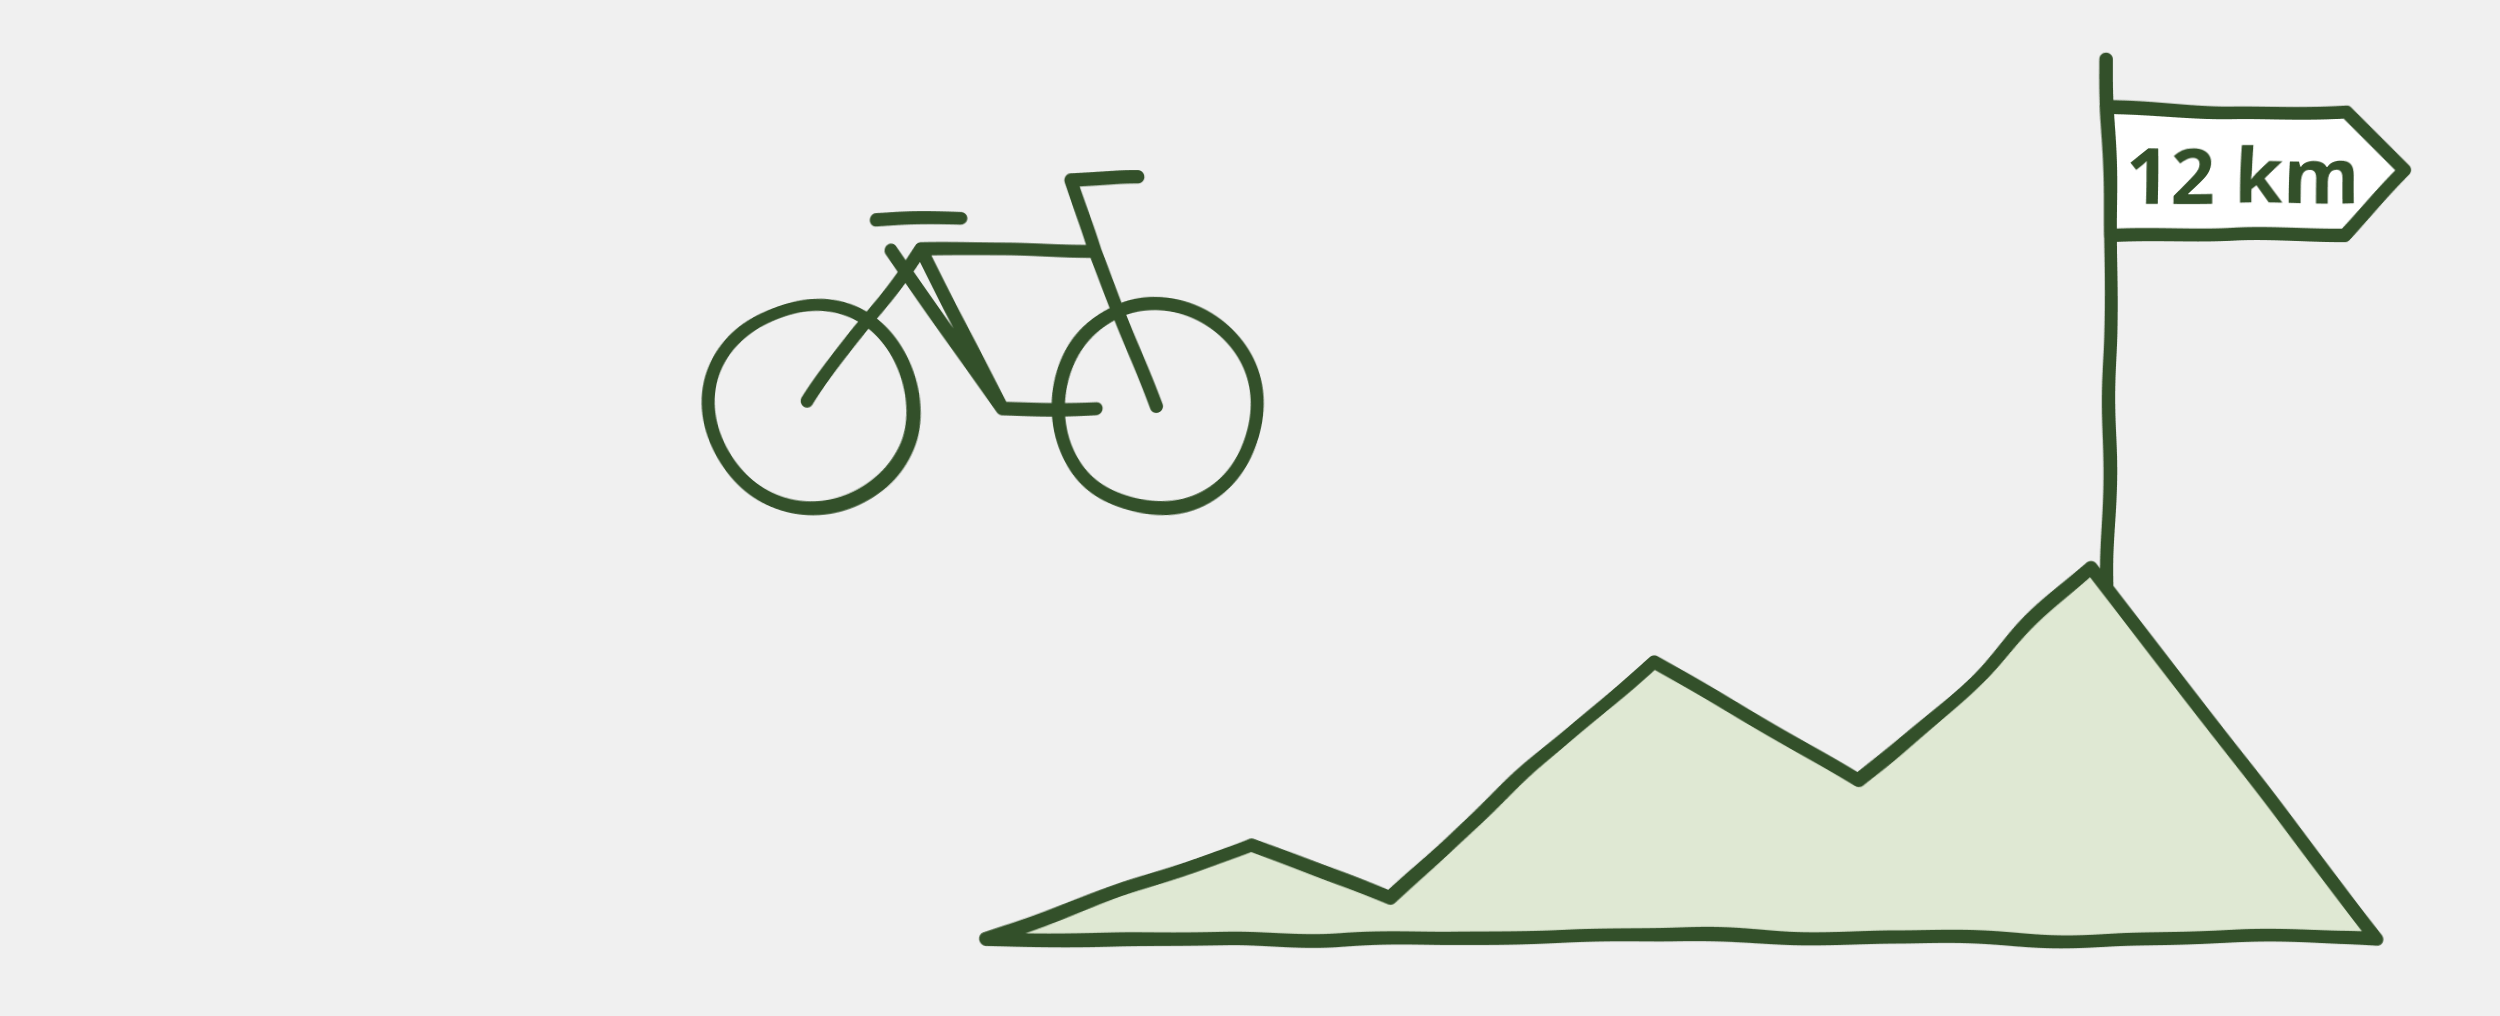
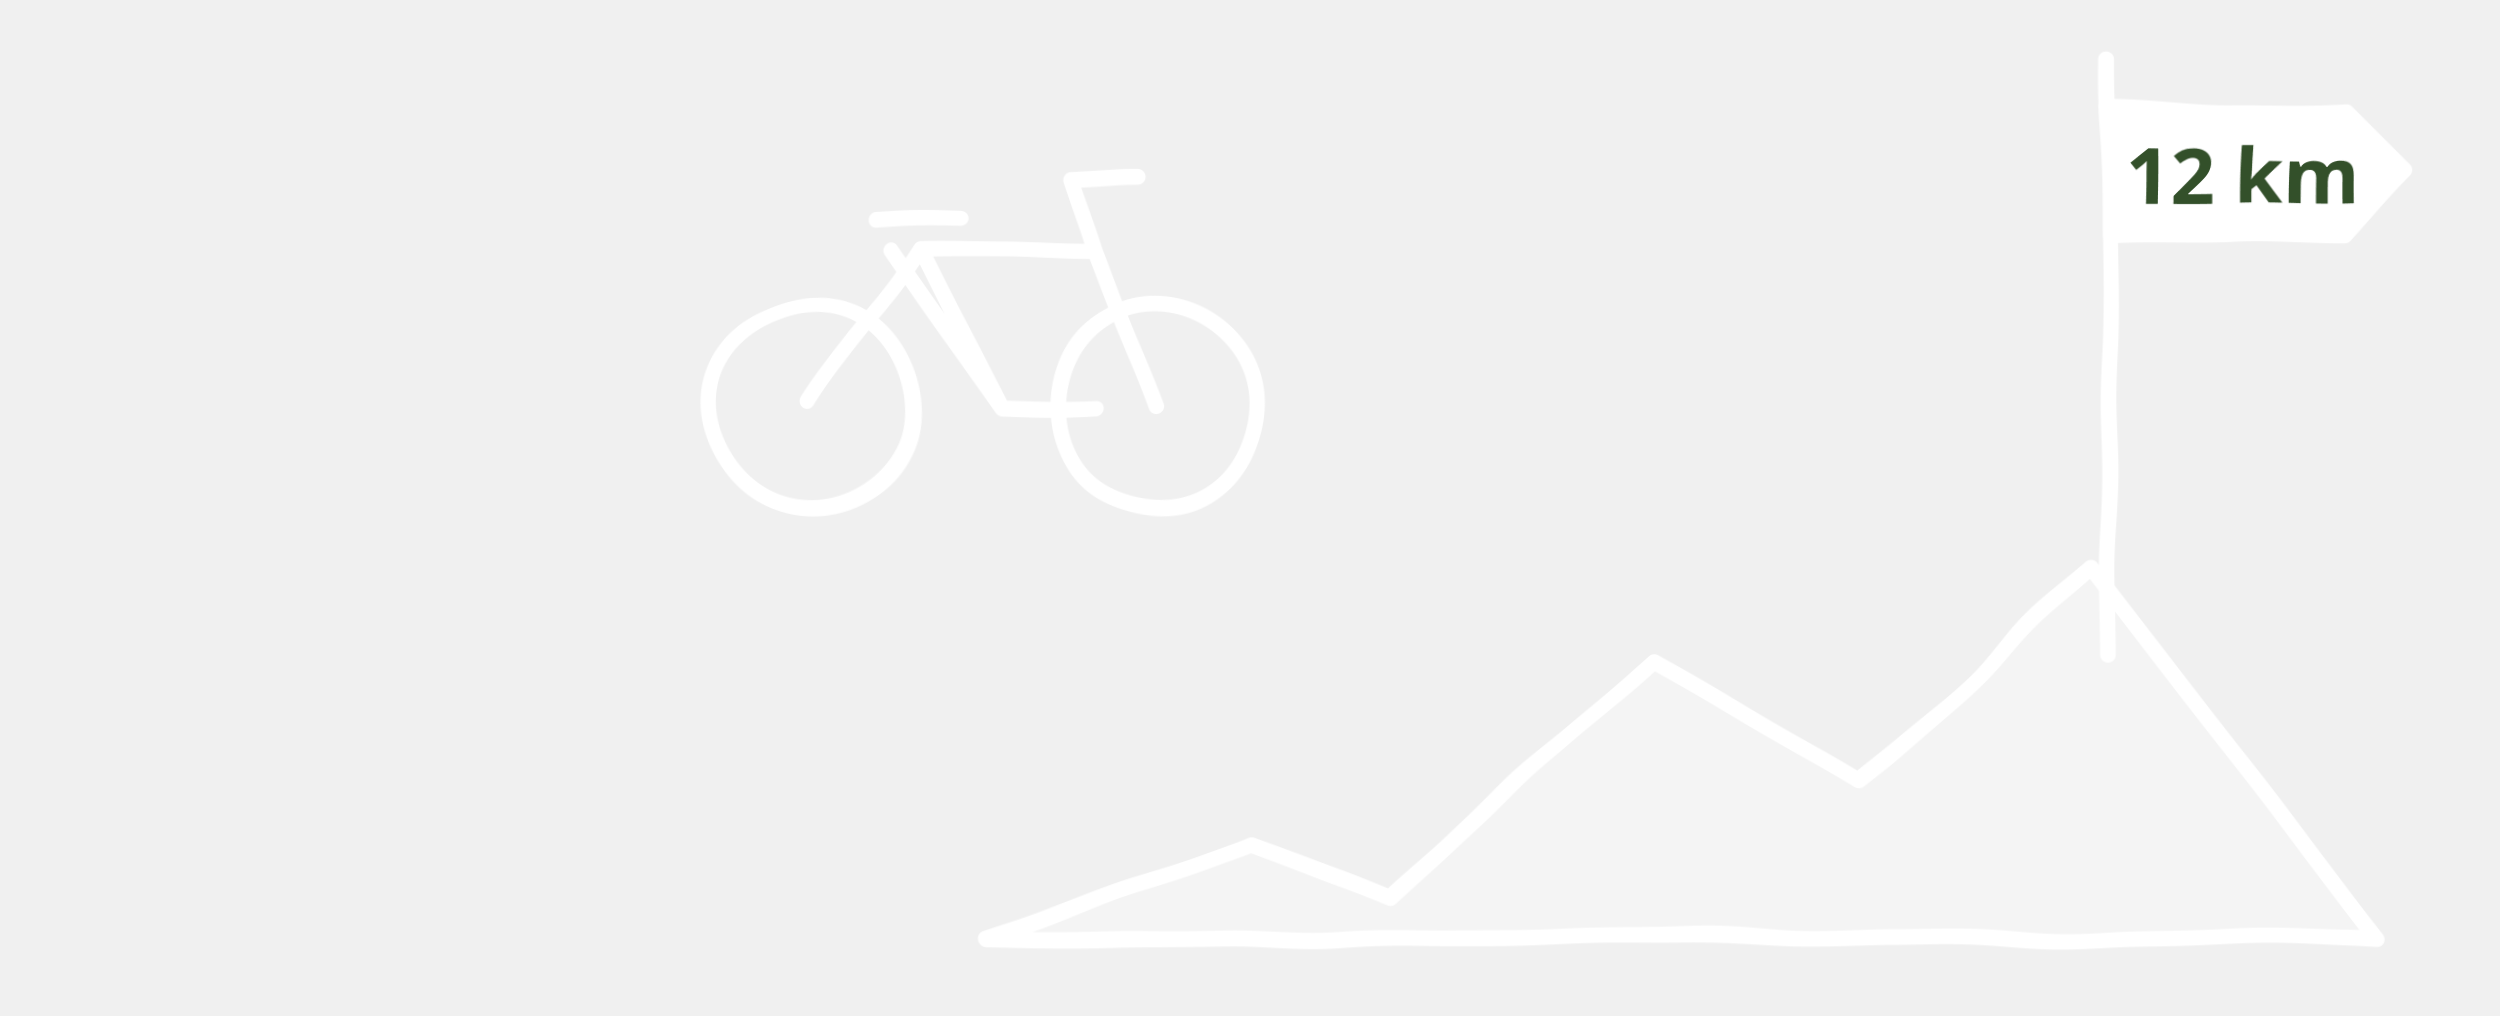
- <svg xmlns="http://www.w3.org/2000/svg" viewBox="0 0 320 130" fill="none" stroke="#33502a" stroke-width="1.7" stroke-linecap="round" stroke-linejoin="round" font-family="sans-serif" font-weight="700">
+ <svg xmlns="http://www.w3.org/2000/svg" viewBox="0 0 320 130" fill="none" stroke="#fff" stroke-width="2" stroke-linecap="round" stroke-linejoin="round" font-family="sans-serif" font-weight="700">
  <filter id="hand">
    <feTurbulence type="fractalNoise" baseFrequency="0.035" numOctaves="2" seed="5" />
    <feDisplacementMap in="SourceGraphic" scale="2.6" />
  </filter>
  <g filter="url(#hand)">
    <circle cx="104" cy="52" r="13" />
    <circle cx="148" cy="52" r="13" />
    <path d="M104 52l14-20h22l8 20M118 32l10 20h12M128 52l-14-20M112 28h11M140 32l-3-9h9" />
    <path d="M270 8v76" />
    <path d="M270 14h30l8 8-8 8h-30z" fill="#fff" />
    <text x="287" y="26" font-size="10" text-anchor="middle" fill="#33502a" stroke="none">12 km</text>
-     <path d="M126 120l34-12 18 7 34-30 26 15 30-27 36 47z" fill="#dfe8d3" />
+     <path d="M126 120l34-12 18 7 34-30 26 15 30-27 36 47z" fill="#fff" fill-opacity=".25" />
  </g>
</svg>
